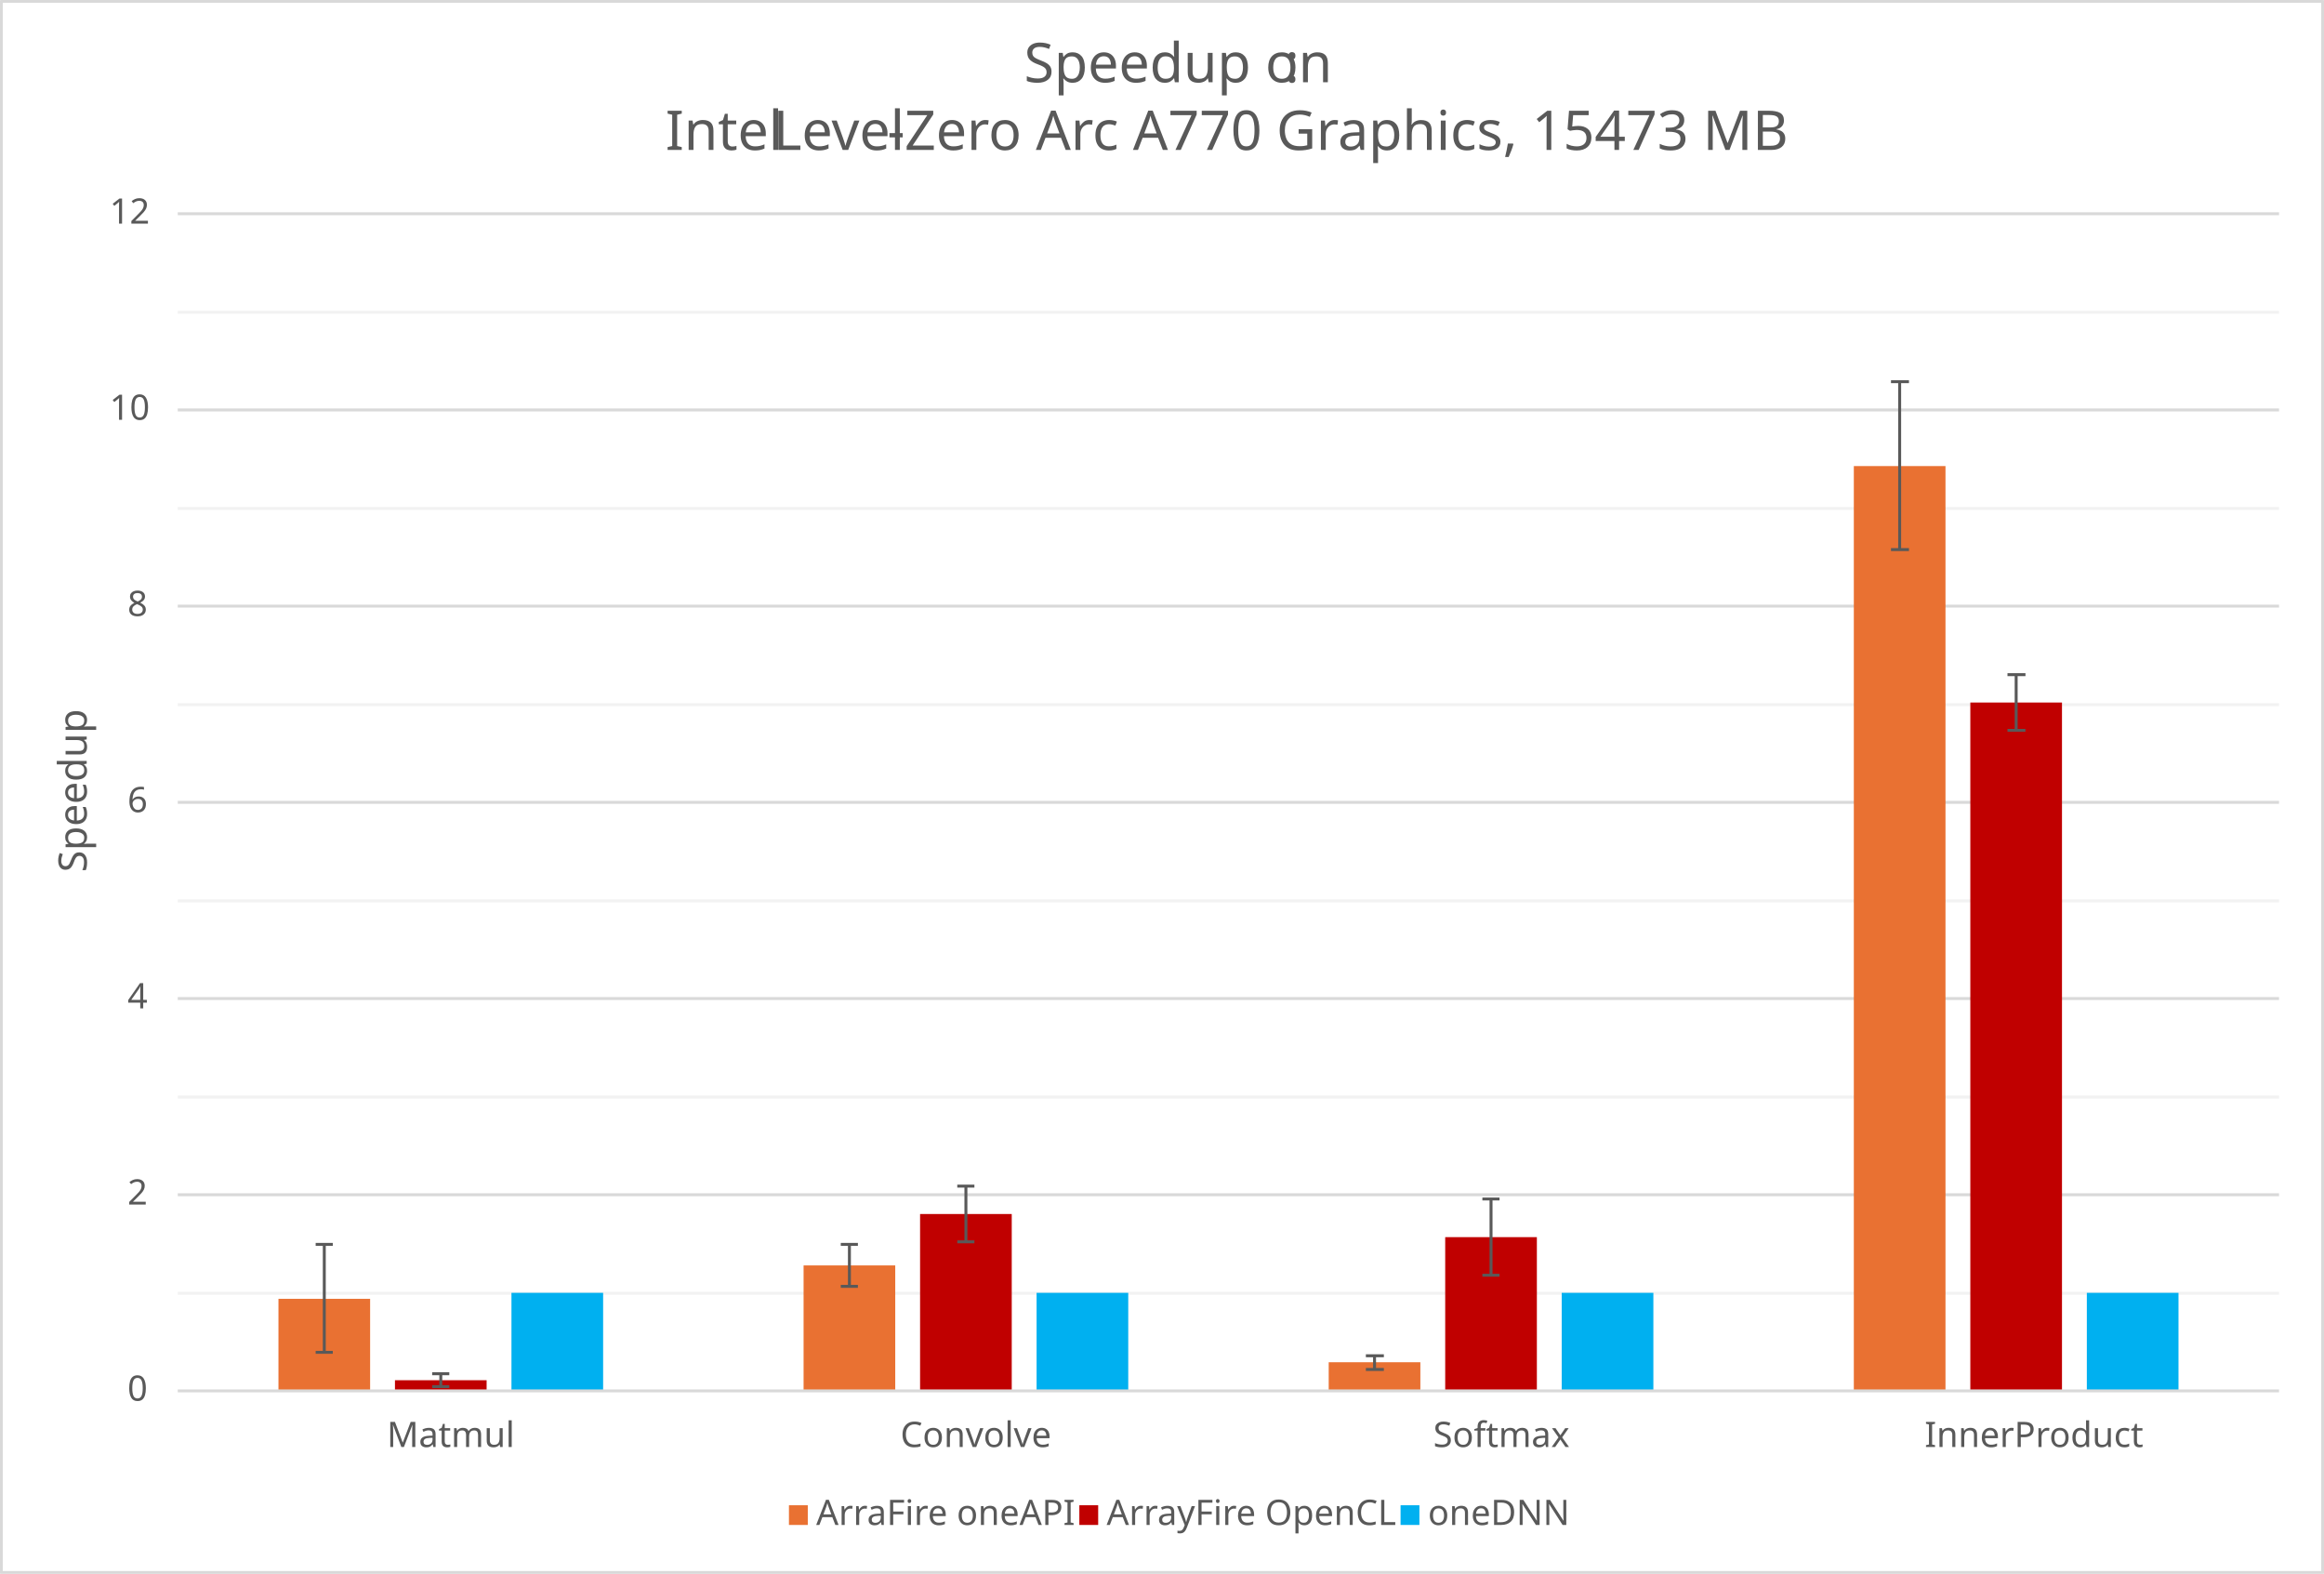
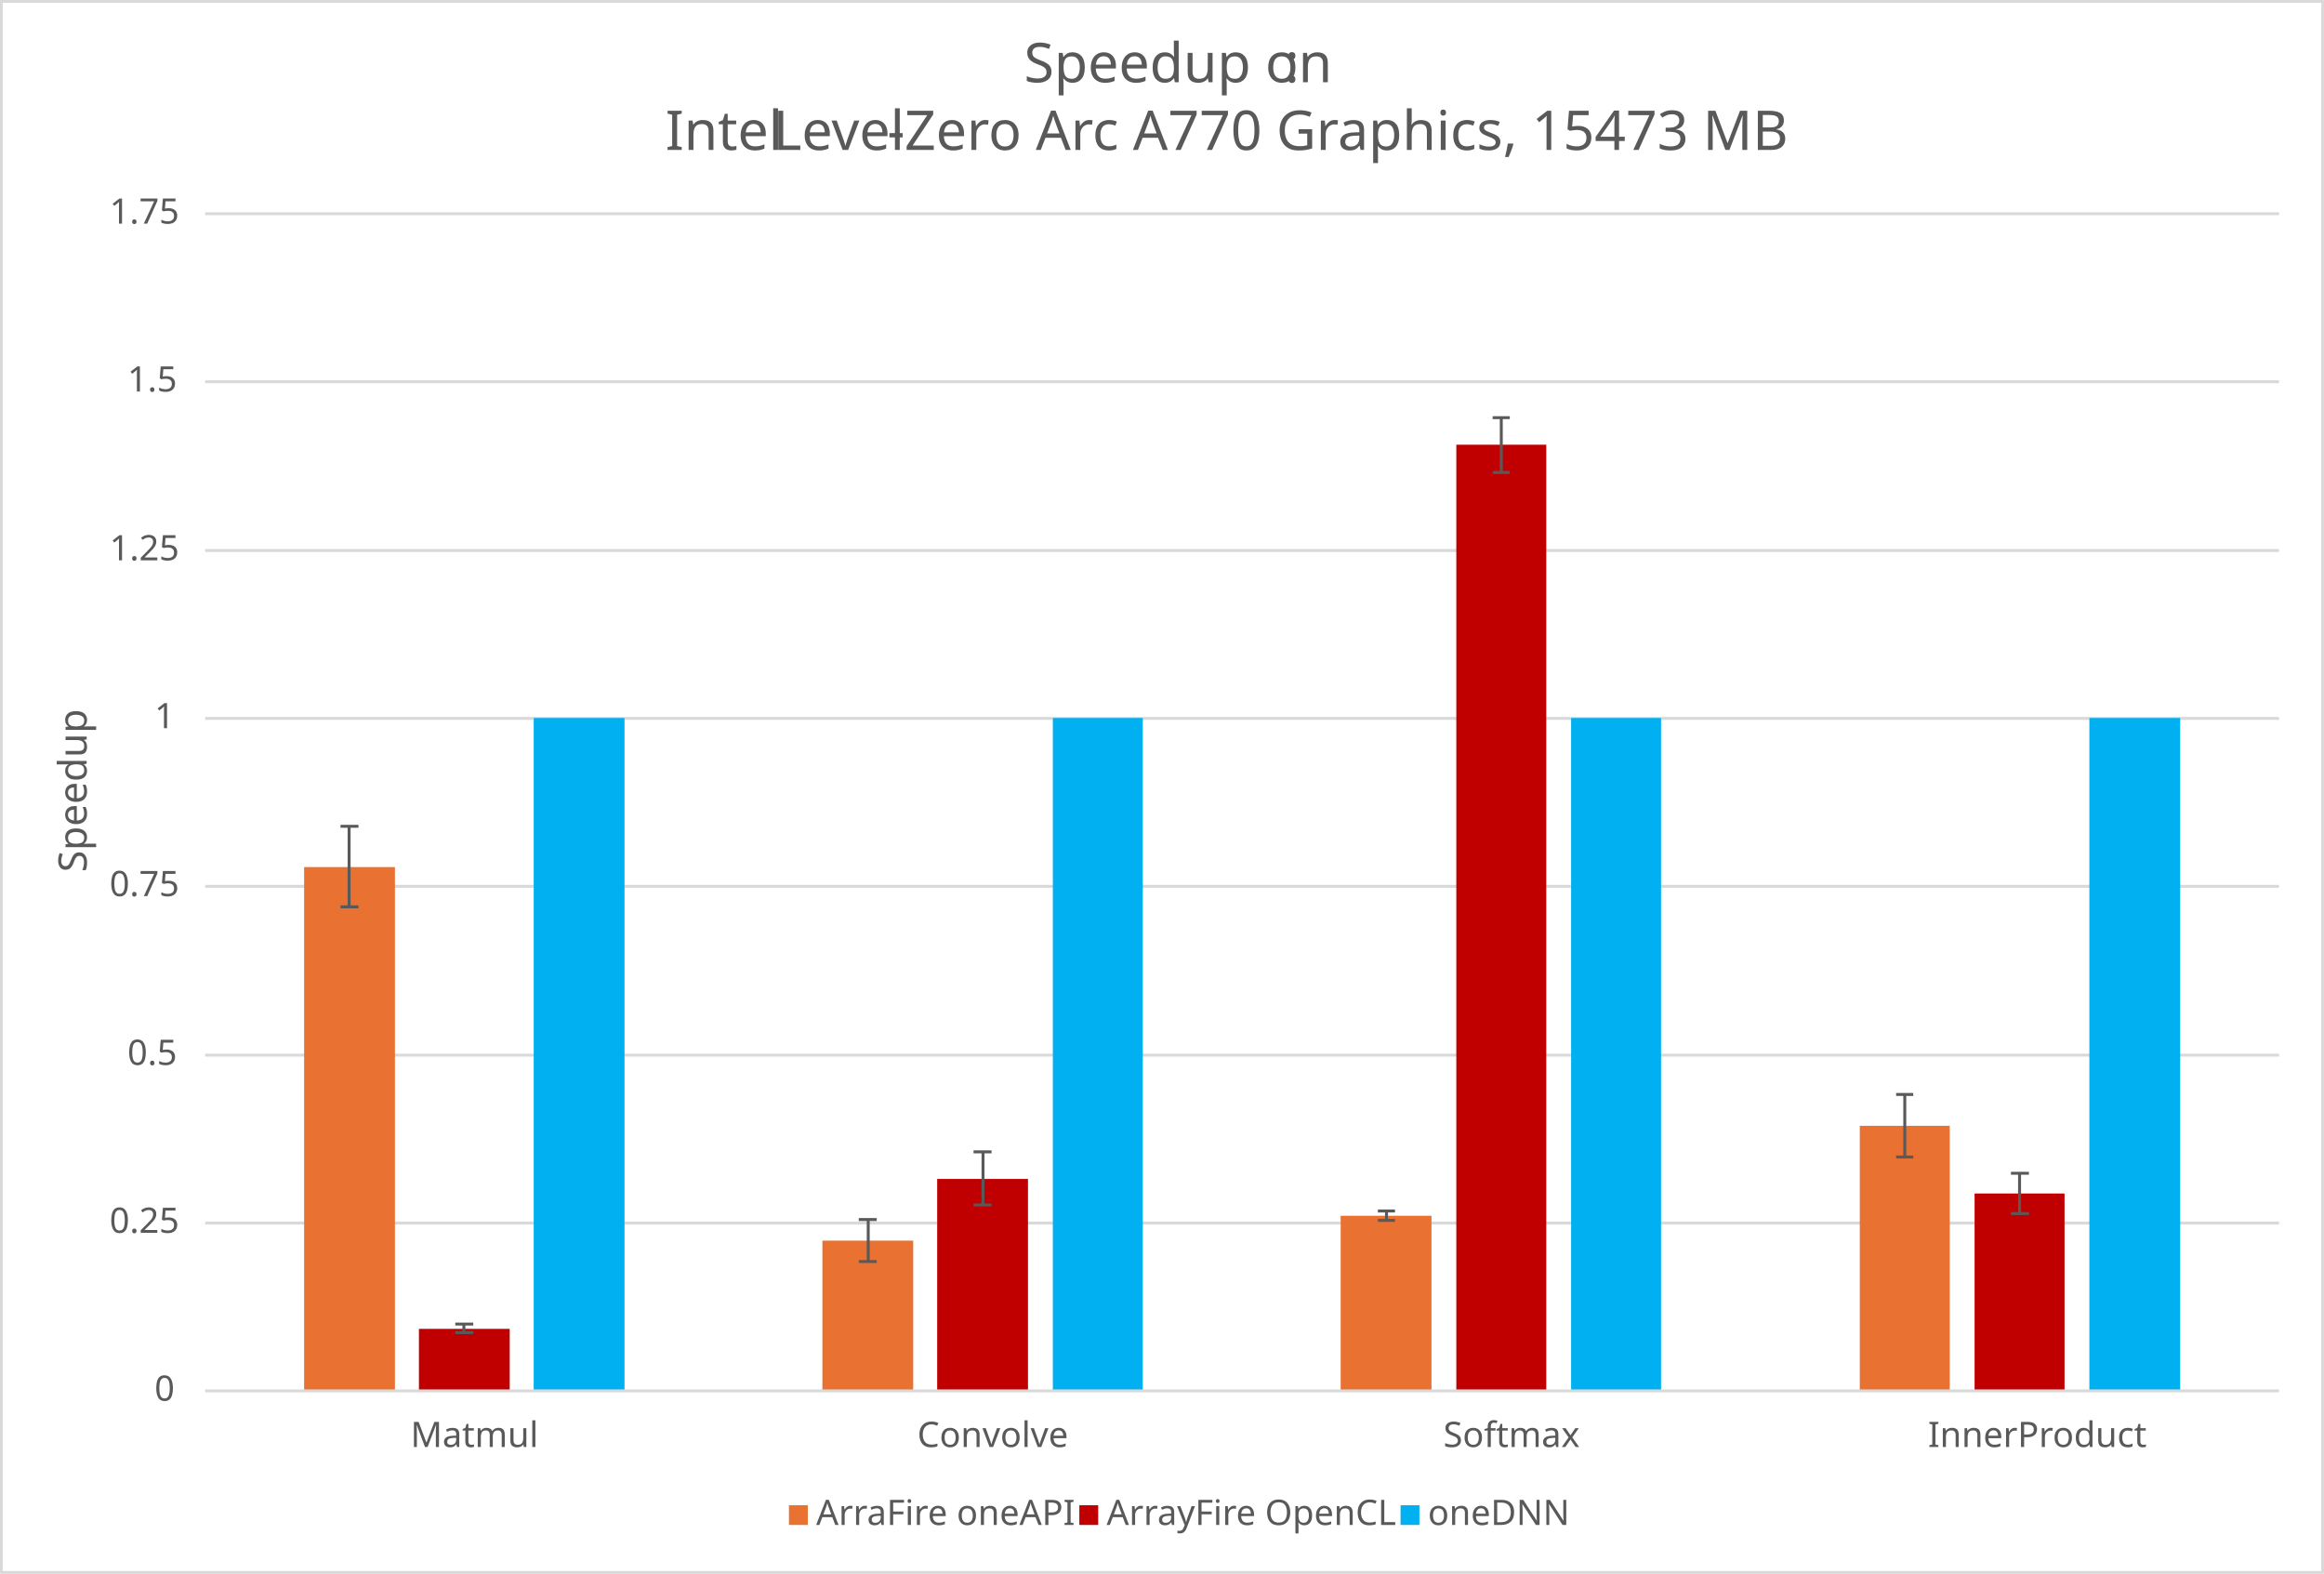
<svg xmlns="http://www.w3.org/2000/svg" width="2713" height="1837" xml:space="preserve" overflow="hidden">
  <defs>
    <clipPath id="clip0">
-       <rect x="1680" y="111" width="2713" height="1837" />
+       <rect x="674" y="1839" width="2713" height="1837" />
    </clipPath>
  </defs>
-   <g clip-path="url(#clip0)" transform="translate(-1680 -111)">
-     <rect x="1681" y="112" width="2710" height="1834" fill="#FFFFFF" />
+   <g clip-path="url(#clip0)" transform="translate(-674 -1839)">
+     <rect x="675" y="1840" width="2710" height="1834" fill="#FFFFFF" />
    <g>
-       <path d="M1887.5 1620.55 4340.5 1620.55M1887.5 1391.55 4340.5 1391.55M1887.5 1162.54 4340.5 1162.54M1887.5 933.531 4340.5 933.531M1887.5 704.523 4340.5 704.523M1887.5 475.516 4340.5 475.516" stroke="#F2F2F2" stroke-width="3.438" stroke-linejoin="round" stroke-miterlimit="10" fill="none" />
+       <path d="M913.5 3266.61 3334.5 3266.61M913.5 3070.6 3334.5 3070.6M913.5 2873.59 3334.5 2873.59M913.5 2677.59 3334.5 2677.59M913.5 2481.58 3334.5 2481.58M913.5 2284.58 3334.5 2284.58M913.5 2088.5 3334.5 2088.5" stroke="#D9D9D9" stroke-width="3.438" stroke-linejoin="round" stroke-miterlimit="10" fill="none" />
    </g>
    <g>
-       <path d="M1887.5 1505.55 4340.5 1505.55M1887.5 1276.54 4340.5 1276.54M1887.5 1047.53 4340.5 1047.53M1887.5 818.527 4340.5 818.527M1887.5 589.52 4340.5 589.52M1887.5 360.5 4340.5 360.5" stroke="#D9D9D9" stroke-width="3.438" stroke-linejoin="round" stroke-miterlimit="10" fill="none" />
+       <path d="M1029.03 2851.09 1135.04 2851.09 1135.04 3463 1029.03 3463ZM1634.05 3287.11 1740.06 3287.11 1740.06 3463 1634.05 3463ZM2239.07 3258.11 2345.08 3258.11 2345.08 3463 2239.07 3463ZM2845.09 3153.1 2950.1 3153.1 2950.1 3463 2845.09 3463Z" fill="#E97132" />
    </g>
    <g>
-       <path d="M2005.07 1627.05 2112.07 1627.05 2112.07 1735 2005.07 1735ZM2618.09 1588.05 2725.09 1588.05 2725.09 1735 2618.09 1735ZM3231.11 1701.06 3338.11 1701.06 3338.11 1735 3231.11 1735ZM3844.13 655.021 3951.13 655.021 3951.13 1735 3844.13 1735Z" fill="#E97132" />
+       <path d="M1163.04 3390.11 1269.04 3390.11 1269.04 3463 1163.04 3463ZM1768.06 3215.11 1874.06 3215.11 1874.06 3463 1768.06 3463ZM2374.08 2358.08 2479.08 2358.08 2479.08 3463 2374.08 3463ZM2979.1 3232.11 3084.1 3232.11 3084.1 3463 2979.1 3463Z" fill="#C00000" />
    </g>
    <g>
-       <path d="M2141.07 1722.06 2248.07 1722.06 2248.07 1735 2141.07 1735ZM2754.09 1528.05 2861.09 1528.05 2861.09 1735 2754.09 1735ZM3367.11 1555.05 3474.11 1555.05 3474.11 1735 3367.11 1735ZM3980.13 931.031 4087.13 931.031 4087.13 1735 3980.13 1735Z" fill="#C00000" />
+       <path d="M1297.04 2677.09 1403.05 2677.09 1403.05 3463 1297.04 3463ZM1903.06 2677.09 2008.07 2677.09 2008.07 3463 1903.06 3463ZM2508.08 2677.09 2613.09 2677.09 2613.09 3463 2508.08 3463ZM3113.1 2677.09 3219.11 2677.09 3219.11 3463 3113.1 3463Z" fill="#00B0F0" />
    </g>
    <g>
-       <path d="M2277.07 1620.05 2384.08 1620.05 2384.08 1735 2277.07 1735ZM2890.09 1620.05 2997.1 1620.05 2997.1 1735 2890.09 1735ZM3503.11 1620.05 3610.12 1620.05 3610.12 1735 3503.11 1735ZM4116.14 1620.05 4223.14 1620.05 4223.14 1735 4116.14 1735Z" fill="#00B0F0" />
+       <path d="M1081.54 2850.59 1081.54 2897.5M1081.54 2850.59 1081.54 2803.5M1071.5 2897.5 1092.5 2897.5M1071.5 2803.5 1092.5 2803.5" stroke="#595959" stroke-width="3.438" stroke-linejoin="round" stroke-miterlimit="10" fill="none" />
    </g>
    <g>
-       <path d="M2058.57 1626.55 2058.57 1689.5M2058.57 1626.55 2058.57 1563.5M2048.5 1689.5 2068.5 1689.5M2048.5 1563.5 2068.5 1563.5" stroke="#595959" stroke-width="3.438" stroke-linejoin="round" stroke-miterlimit="10" fill="none" />
+       <path d="M1687.56 3287.61 1687.56 3311.5M1687.56 3287.61 1687.56 3262.5M1676.5 3311.5 1697.5 3311.5M1676.5 3262.5 1697.5 3262.5" stroke="#595959" stroke-width="3.438" stroke-linejoin="round" stroke-miterlimit="10" fill="none" />
    </g>
    <g>
-       <path d="M2671.59 1588.55 2671.59 1612.5M2671.59 1588.55 2671.59 1563.5M2661.5 1612.5 2681.5 1612.5M2661.5 1563.5 2681.5 1563.5" stroke="#595959" stroke-width="3.438" stroke-linejoin="round" stroke-miterlimit="10" fill="none" />
+       <path d="M2292.58 3258.61 2292.58 3263.5M2292.58 3258.61 2292.58 3252.5M2282.5 3263.5 2302.5 3263.5M2282.5 3252.5 2302.5 3252.5" stroke="#595959" stroke-width="3.438" stroke-linejoin="round" stroke-miterlimit="10" fill="none" />
    </g>
    <g>
-       <path d="M3284.61 1701.56 3284.61 1709.5M3284.61 1701.56 3284.61 1693.5M3274.5 1709.5 3295.5 1709.5M3274.5 1693.5 3295.5 1693.5" stroke="#595959" stroke-width="3.438" stroke-linejoin="round" stroke-miterlimit="10" fill="none" />
+       <path d="M2897.6 3152.6 2897.6 3189.5M2897.6 3152.6 2897.6 3116.5M2887.5 3189.5 2907.5 3189.5M2887.5 3116.5 2907.5 3116.5" stroke="#595959" stroke-width="3.438" stroke-linejoin="round" stroke-miterlimit="10" fill="none" />
    </g>
    <g>
-       <path d="M3897.63 654.522 3897.63 752.5M3897.63 654.522 3897.63 556.5M3887.5 752.5 3908.5 752.5M3887.5 556.5 3908.5 556.5" stroke="#595959" stroke-width="3.438" stroke-linejoin="round" stroke-miterlimit="10" fill="none" />
+       <path d="M1215.54 3389.61 1215.54 3394.5M1215.54 3389.61 1215.54 3384.5M1205.5 3394.5 1226.5 3394.5M1205.5 3384.5 1226.5 3384.5" stroke="#595959" stroke-width="3.438" stroke-linejoin="round" stroke-miterlimit="10" fill="none" />
    </g>
    <g>
-       <path d="M2194.57 1721.56 2194.57 1729.5M2194.57 1721.56 2194.57 1714.5M2184.5 1729.5 2204.5 1729.5M2184.5 1714.5 2204.5 1714.5" stroke="#595959" stroke-width="3.438" stroke-linejoin="round" stroke-miterlimit="10" fill="none" />
+       <path d="M1821.56 3214.61 1821.56 3245.5M1821.56 3214.61 1821.56 3183.5M1810.5 3245.5 1831.5 3245.5M1810.5 3183.5 1831.5 3183.5" stroke="#595959" stroke-width="3.438" stroke-linejoin="round" stroke-miterlimit="10" fill="none" />
    </g>
    <g>
-       <path d="M2807.59 1527.55 2807.59 1560.5M2807.59 1527.55 2807.59 1495.5M2797.5 1560.5 2817.5 1560.5M2797.5 1495.5 2817.5 1495.5" stroke="#595959" stroke-width="3.438" stroke-linejoin="round" stroke-miterlimit="10" fill="none" />
+       <path d="M2426.58 2358.58 2426.58 2390.5M2426.58 2358.58 2426.58 2326.5M2416.5 2390.5 2436.5 2390.5M2416.5 2326.5 2436.5 2326.5" stroke="#595959" stroke-width="3.438" stroke-linejoin="round" stroke-miterlimit="10" fill="none" />
    </g>
    <g>
-       <path d="M3420.61 1554.55 3420.61 1599.5M3420.61 1554.55 3420.61 1510.5M3410.5 1599.5 3430.5 1599.5M3410.5 1510.5 3430.5 1510.5" stroke="#595959" stroke-width="3.438" stroke-linejoin="round" stroke-miterlimit="10" fill="none" />
+       <path d="M3031.6 3232.61 3031.6 3255.5M3031.6 3232.61 3031.6 3208.5M3021.5 3255.5 3042.5 3255.5M3021.5 3208.5 3042.5 3208.5" stroke="#595959" stroke-width="3.438" stroke-linejoin="round" stroke-miterlimit="10" fill="none" />
    </g>
    <g>
-       <path d="M4033.63 931.531 4033.63 963.5M4033.63 931.531 4033.63 898.5M4023.5 963.5 4044.5 963.5M4023.5 898.5 4044.5 898.5" stroke="#595959" stroke-width="3.438" stroke-linejoin="round" stroke-miterlimit="10" fill="none" />
+       <path d="M913.5 3462.5 3334.5 3462.5" stroke="#D9D9D9" stroke-width="3.438" stroke-linejoin="round" stroke-miterlimit="10" fill="none" fill-rule="evenodd" />
    </g>
    <g>
-       <path d="M1887.5 1734.5 4340.5 1734.5" stroke="#D9D9D9" stroke-width="3.438" stroke-linejoin="round" stroke-miterlimit="10" fill="none" fill-rule="evenodd" />
+       <text fill="#595959" font-family="Aptos Narrow,Aptos Narrow_MSFontService,sans-serif" font-weight="400" font-stretch="semi-condensed" font-size="41" transform="matrix(1 0 0 1 854.402 3474)">0</text>
    </g>
    <g>
-       <text fill="#595959" font-family="Aptos Narrow,Aptos Narrow_MSFontService,sans-serif" font-weight="400" font-stretch="semi-condensed" font-size="41" transform="matrix(1 0 0 1 1828.82 1746)">0</text>
+       <text fill="#595959" font-family="Aptos Narrow,Aptos Narrow_MSFontService,sans-serif" font-weight="400" font-stretch="semi-condensed" font-size="41" transform="matrix(1 0 0 1 801.877 3278)">0.25</text>
    </g>
    <g>
-       <text fill="#595959" font-family="Aptos Narrow,Aptos Narrow_MSFontService,sans-serif" font-weight="400" font-stretch="semi-condensed" font-size="41" transform="matrix(1 0 0 1 1828.82 1517)">2</text>
+       <text fill="#595959" font-family="Aptos Narrow,Aptos Narrow_MSFontService,sans-serif" font-weight="400" font-stretch="semi-condensed" font-size="41" transform="matrix(1 0 0 1 822.777 3082)">0.5</text>
    </g>
    <g>
-       <text fill="#595959" font-family="Aptos Narrow,Aptos Narrow_MSFontService,sans-serif" font-weight="400" font-stretch="semi-condensed" font-size="41" transform="matrix(1 0 0 1 1828.82 1288)">4</text>
+       <text fill="#595959" font-family="Aptos Narrow,Aptos Narrow_MSFontService,sans-serif" font-weight="400" font-stretch="semi-condensed" font-size="41" transform="matrix(1 0 0 1 801.877 2885)">0.75</text>
    </g>
    <g>
-       <text fill="#595959" font-family="Aptos Narrow,Aptos Narrow_MSFontService,sans-serif" font-weight="400" font-stretch="semi-condensed" font-size="41" transform="matrix(1 0 0 1 1828.82 1059)">6</text>
+       <text fill="#595959" font-family="Aptos Narrow,Aptos Narrow_MSFontService,sans-serif" font-weight="400" font-stretch="semi-condensed" font-size="41" transform="matrix(1 0 0 1 854.402 2689)">1</text>
    </g>
    <g>
-       <text fill="#595959" font-family="Aptos Narrow,Aptos Narrow_MSFontService,sans-serif" font-weight="400" font-stretch="semi-condensed" font-size="41" transform="matrix(1 0 0 1 1828.82 830)">8</text>
+       <text fill="#595959" font-family="Aptos Narrow,Aptos Narrow_MSFontService,sans-serif" font-weight="400" font-stretch="semi-condensed" font-size="41" transform="matrix(1 0 0 1 801.877 2493)">1.25</text>
    </g>
    <g>
-       <text fill="#595959" font-family="Aptos Narrow,Aptos Narrow_MSFontService,sans-serif" font-weight="400" font-stretch="semi-condensed" font-size="41" transform="matrix(1 0 0 1 1807.92 601)">10</text>
+       <text fill="#595959" font-family="Aptos Narrow,Aptos Narrow_MSFontService,sans-serif" font-weight="400" font-stretch="semi-condensed" font-size="41" transform="matrix(1 0 0 1 822.777 2296)">1.5</text>
    </g>
    <g>
-       <text fill="#595959" font-family="Aptos Narrow,Aptos Narrow_MSFontService,sans-serif" font-weight="400" font-stretch="semi-condensed" font-size="41" transform="matrix(1 0 0 1 1807.92 372)">12</text>
+       <text fill="#595959" font-family="Aptos Narrow,Aptos Narrow_MSFontService,sans-serif" font-weight="400" font-stretch="semi-condensed" font-size="41" transform="matrix(1 0 0 1 801.877 2100)">1.75</text>
    </g>
    <g>
-       <text fill="#595959" font-family="Aptos Narrow,Aptos Narrow_MSFontService,sans-serif" font-weight="400" font-stretch="semi-condensed" font-size="41" transform="matrix(1 0 0 1 2131.62 1800)">Matmul</text>
+       <text fill="#595959" font-family="Aptos Narrow,Aptos Narrow_MSFontService,sans-serif" font-weight="400" font-stretch="semi-condensed" font-size="41" transform="matrix(1 0 0 1 1153.25 3528)">Matmul</text>
    </g>
    <g>
-       <text fill="#595959" font-family="Aptos Narrow,Aptos Narrow_MSFontService,sans-serif" font-weight="400" font-stretch="semi-condensed" font-size="41" transform="matrix(1 0 0 1 2731.1 1800)">Convolve</text>
+       <text fill="#595959" font-family="Aptos Narrow,Aptos Narrow_MSFontService,sans-serif" font-weight="400" font-stretch="semi-condensed" font-size="41" transform="matrix(1 0 0 1 1744.83 3528)">Convolve</text>
    </g>
    <g>
-       <text fill="#595959" font-family="Aptos Narrow,Aptos Narrow_MSFontService,sans-serif" font-weight="400" font-stretch="semi-condensed" font-size="41" transform="matrix(1 0 0 1 3353.13 1800)">Softmax</text>
+       <text fill="#595959" font-family="Aptos Narrow,Aptos Narrow_MSFontService,sans-serif" font-weight="400" font-stretch="semi-condensed" font-size="41" transform="matrix(1 0 0 1 2358.95 3528)">Softmax</text>
    </g>
    <g>
-       <text fill="#595959" font-family="Aptos Narrow,Aptos Narrow_MSFontService,sans-serif" font-weight="400" font-stretch="semi-condensed" font-size="41" transform="matrix(1 0 0 1 3926.73 1800)">InnerProduct</text>
+       <text fill="#595959" font-family="Aptos Narrow,Aptos Narrow_MSFontService,sans-serif" font-weight="400" font-stretch="semi-condensed" font-size="41" transform="matrix(1 0 0 1 2924.64 3528)">InnerProduct</text>
    </g>
    <g>
-       <text fill="#595959" font-family="Aptos Narrow,Aptos Narrow_MSFontService,sans-serif" font-weight="400" font-stretch="semi-condensed" font-size="46" transform="matrix(6.12323e-17 -1 1 6.12323e-17 1781.22 1129)">Speedup</text>
+       <text fill="#595959" font-family="Aptos Narrow,Aptos Narrow_MSFontService,sans-serif" font-weight="400" font-stretch="semi-condensed" font-size="46" transform="matrix(6.12323e-17 -1 1 6.12323e-17 775.179 2857)">Speedup</text>
    </g>
    <g>
-       <text fill="#595959" font-family="Aptos Narrow,Aptos Narrow_MSFontService,sans-serif" font-weight="400" font-stretch="semi-condensed" font-size="64" transform="matrix(1 0 0 1 2875.41 207)">Speedup on</text>
+       <text fill="#595959" font-family="Aptos Narrow,Aptos Narrow_MSFontService,sans-serif" font-weight="400" font-stretch="semi-condensed" font-size="64" transform="matrix(1 0 0 1 1869.37 1935)">Speedup on</text>
    </g>
    <g>
-       <text fill="#595959" font-family="Aptos Narrow,Aptos Narrow_MSFontService,sans-serif" font-weight="400" font-stretch="semi-condensed" font-size="64" transform="matrix(1 0 0 1 3179.68 207)">: </text>
+       <text fill="#595959" font-family="Aptos Narrow,Aptos Narrow_MSFontService,sans-serif" font-weight="400" font-stretch="semi-condensed" font-size="64" transform="matrix(1 0 0 1 2173.63 1935)">: </text>
    </g>
    <g>
-       <text fill="#595959" font-family="Aptos Narrow,Aptos Narrow_MSFontService,sans-serif" font-weight="400" font-stretch="semi-condensed" font-size="64" transform="matrix(1 0 0 1 2456.79 286)">Intel</text>
+       <text fill="#595959" font-family="Aptos Narrow,Aptos Narrow_MSFontService,sans-serif" font-weight="400" font-stretch="semi-condensed" font-size="64" transform="matrix(1 0 0 1 1450.75 2014)">Intel</text>
    </g>
    <g>
-       <text fill="#595959" font-family="Aptos Narrow,Aptos Narrow_MSFontService,sans-serif" font-weight="400" font-stretch="semi-condensed" font-size="64" transform="matrix(1 0 0 1 2582.38 286)">Level</text>
+       <text fill="#595959" font-family="Aptos Narrow,Aptos Narrow_MSFontService,sans-serif" font-weight="400" font-stretch="semi-condensed" font-size="64" transform="matrix(1 0 0 1 1576.33 2014)">Level</text>
    </g>
    <g>
-       <text fill="#595959" font-family="Aptos Narrow,Aptos Narrow_MSFontService,sans-serif" font-weight="400" font-stretch="semi-condensed" font-size="64" transform="matrix(1 0 0 1 2715.77 286)">-</text>
+       <text fill="#595959" font-family="Aptos Narrow,Aptos Narrow_MSFontService,sans-serif" font-weight="400" font-stretch="semi-condensed" font-size="64" transform="matrix(1 0 0 1 1709.73 2014)">-</text>
    </g>
    <g>
-       <text fill="#595959" font-family="Aptos Narrow,Aptos Narrow_MSFontService,sans-serif" font-weight="400" font-stretch="semi-condensed" font-size="64" transform="matrix(1 0 0 1 2735.99 286)">Zero Arc A770 Graphics, 15473 MB</text>
+       <text fill="#595959" font-family="Aptos Narrow,Aptos Narrow_MSFontService,sans-serif" font-weight="400" font-stretch="semi-condensed" font-size="64" transform="matrix(1 0 0 1 1729.94 2014)">Zero Arc A770 Graphics, 15473 MB</text>
    </g>
    <g>
-       <rect x="2601" y="1868" width="22" height="23" fill="#E97132" />
+       <rect x="1595" y="3596" width="22" height="23" fill="#E97132" />
    </g>
    <g>
-       <text fill="#595959" font-family="Aptos Narrow,Aptos Narrow_MSFontService,sans-serif" font-weight="400" font-stretch="semi-condensed" font-size="41" transform="matrix(1 0 0 1 2632.81 1891)">ArraFire oneAPI</text>
+       <text fill="#595959" font-family="Aptos Narrow,Aptos Narrow_MSFontService,sans-serif" font-weight="400" font-stretch="semi-condensed" font-size="41" transform="matrix(1 0 0 1 1626.77 3619)">ArraFire oneAPI</text>
    </g>
    <g>
-       <rect x="2940" y="1868" width="22" height="23" fill="#C00000" />
+       <rect x="1934" y="3596" width="22" height="23" fill="#C00000" />
    </g>
    <g>
-       <text fill="#595959" font-family="Aptos Narrow,Aptos Narrow_MSFontService,sans-serif" font-weight="400" font-stretch="semi-condensed" font-size="41" transform="matrix(1 0 0 1 2971.86 1891)">ArrayFire OpenCL</text>
+       <text fill="#595959" font-family="Aptos Narrow,Aptos Narrow_MSFontService,sans-serif" font-weight="400" font-stretch="semi-condensed" font-size="41" transform="matrix(1 0 0 1 1965.82 3619)">ArrayFire OpenCL</text>
    </g>
    <g>
-       <rect x="3315" y="1868" width="22" height="23" fill="#00B0F0" />
+       <rect x="2309" y="3596" width="22" height="23" fill="#00B0F0" />
    </g>
    <g>
-       <text fill="#595959" font-family="Aptos Narrow,Aptos Narrow_MSFontService,sans-serif" font-weight="400" font-stretch="semi-condensed" font-size="41" transform="matrix(1 0 0 1 3346.91 1891)">oneDNN</text>
+       <text fill="#595959" font-family="Aptos Narrow,Aptos Narrow_MSFontService,sans-serif" font-weight="400" font-stretch="semi-condensed" font-size="41" transform="matrix(1 0 0 1 2340.87 3619)">oneDNN</text>
    </g>
-     <rect x="1681.5" y="112.5" width="2710" height="1834" stroke="#D9D9D9" stroke-width="3.438" stroke-linejoin="round" stroke-miterlimit="10" fill="none" />
+     <rect x="675.5" y="1840.5" width="2710" height="1834" stroke="#D9D9D9" stroke-width="3.438" stroke-linejoin="round" stroke-miterlimit="10" fill="none" />
  </g>
</svg>
